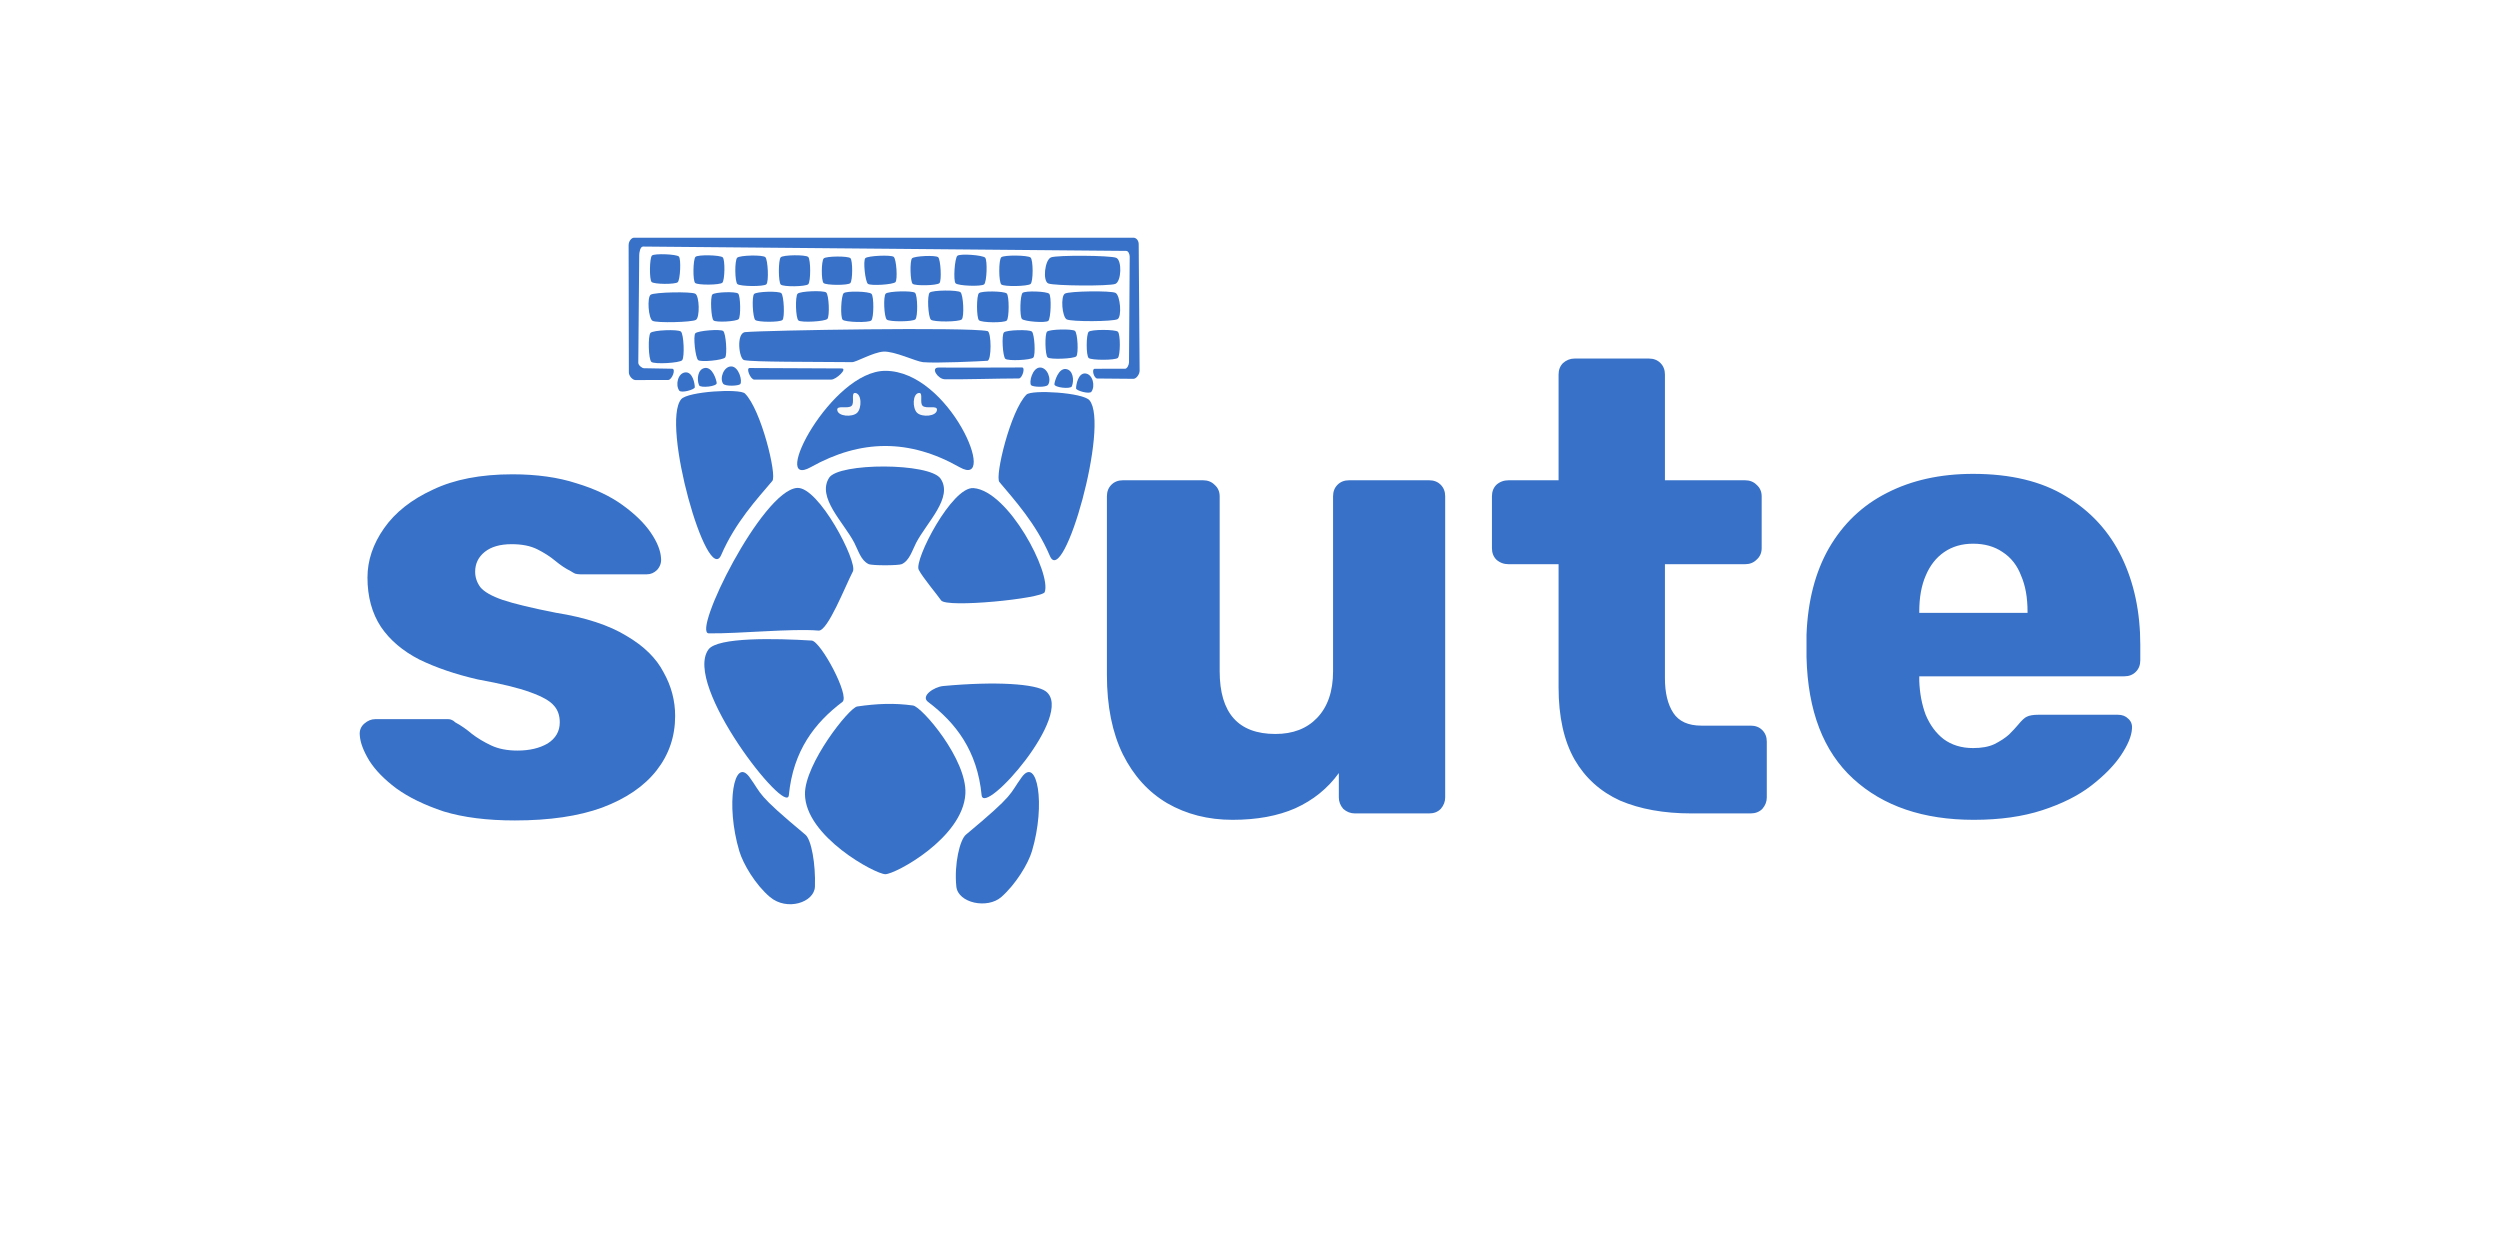
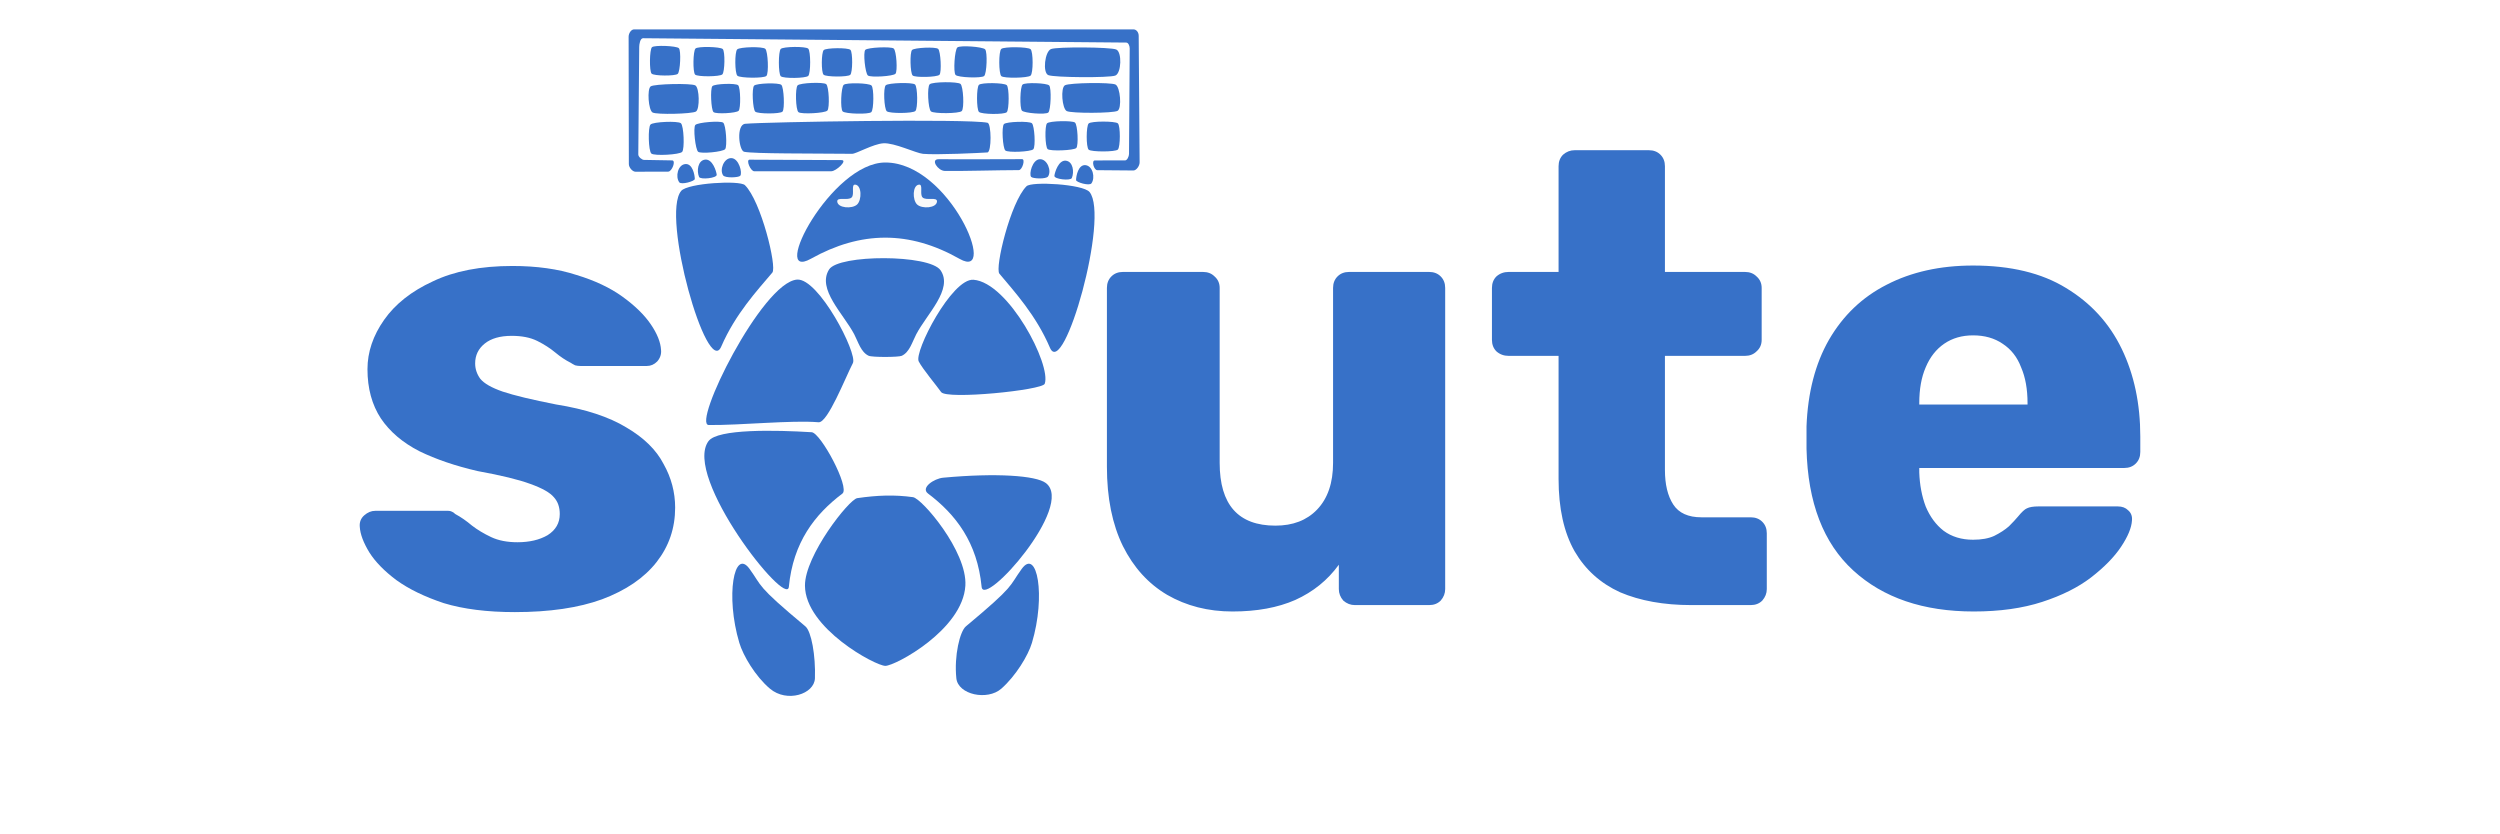
- <svg xmlns="http://www.w3.org/2000/svg" width="1800" height="900" viewBox="0 0 1800 900" fill="none">
-   <path d="M657.349 507.958C643.907 506.098 631.562 506.576 617.226 508.662C611.296 509.525 579.446 549.978 579.575 571.668C579.757 602.293 630.394 629.443 637.45 629.423C644.68 629.404 693.21 603.334 695.07 571.649C696.516 547.017 663.781 508.848 657.349 507.958Z" fill="#3771C8" />
-   <path d="M668.199 505.369C662.61 501.154 672.583 494.546 679.081 493.943C717.174 490.406 745.831 492.351 753.013 497.789C774.379 513.97 708.288 588.238 706.764 572.508C703.666 540.518 688.161 520.425 668.199 505.369Z" fill="#3771C8" />
-   <path d="M606.538 505.369C612.126 501.154 590.906 461.601 584.392 461.201C558.456 459.609 516.632 458.648 510.09 467.641C491.51 493.176 566.448 588.238 567.972 572.508C571.07 540.518 586.575 520.425 606.538 505.369Z" fill="#3771C8" />
-   <path d="M677.595 432.264C674.904 428.338 664.295 415.74 661.476 410.216C657.971 403.345 685.38 350.188 700.927 351.427C726.172 353.439 757.114 412.766 752.198 426.318C750.52 430.944 681.471 437.92 677.595 432.264Z" fill="#3771C8" />
-   <path d="M589.387 454.027C595.933 454.58 608.649 421.907 614.087 411.406C617.633 404.557 589.397 350.069 573.85 351.308C548.605 353.319 497.989 455.886 510.331 456.018C533.101 456.261 570.031 452.394 589.387 454.027Z" fill="#3771C8" />
-   <path d="M615.095 390.794C617.947 396.259 619.823 403.537 625.41 406.143C627.944 407.326 646.985 407.234 649.26 406.182C654.876 403.586 656.792 396.287 659.64 390.794C667.223 376.173 686.505 358.202 677.204 344.609C669.302 333.062 603.81 333.091 596.935 344.027C588.034 358.185 607.357 375.969 615.095 390.794Z" fill="#3771C8" />
-   <path d="M583.811 336.317C619.809 316.208 654.639 315.85 690.975 336.421C719.301 352.458 683.915 267.001 637.45 267.001C598.428 267.001 553.782 353.091 583.811 336.317Z" fill="#3771C8" />
-   <path d="M661.697 282.929C664.872 282.651 661.999 289.883 664.246 292.142C666.783 294.695 674.863 291.491 674.636 295.083C674.331 299.898 663.827 300.557 660.325 297.239C656.846 293.944 656.923 283.346 661.697 282.929Z" fill="#F9F9F9" />
-   <path d="M615.749 282.929C612.574 282.651 615.447 289.883 613.2 292.142C610.663 294.695 602.583 291.491 602.81 295.083C603.115 299.898 613.619 300.557 617.121 297.239C620.6 293.944 620.523 283.346 615.749 282.929Z" fill="#F9F9F9" />
-   <path d="M735.672 559.556C726.187 572.572 731.522 570.911 695.44 600.987C691.137 604.573 686.886 622.102 688.564 638.341C689.789 650.201 710.94 654.662 720.975 645.827C731.286 636.749 740.249 622.052 743.006 612.824C753.096 579.048 746.76 544.34 735.672 559.556Z" fill="#3771C8" />
-   <path d="M539.646 559.556C549.13 572.572 543.795 570.911 579.878 600.987C584.18 604.573 587.315 622.026 586.754 638.341C586.36 649.785 566.595 656.187 554.342 645.827C543.852 636.957 535.068 622.052 532.312 612.824C522.222 579.048 528.558 544.34 539.646 559.556Z" fill="#3771C8" />
-   <path d="M742.413 277.343C743.557 278.668 753.162 279.128 754.591 277.047C757.307 273.093 754.092 264.473 748.732 264.622C743.311 264.772 740.715 275.376 742.413 277.343Z" fill="#3771C8" />
-   <path d="M759.165 276.581C758.91 279.061 770.817 280.325 771.719 278.178C773.529 273.871 772.659 266.312 767.432 265.704C762.146 265.089 759.417 274.129 759.165 276.581Z" fill="#3771C8" />
-   <path d="M774.766 279.64C774.759 281.255 784.397 284.051 785.844 282.009C788.701 277.977 786.852 269.525 781.625 268.917C776.338 268.302 774.779 276.827 774.766 279.64Z" fill="#3771C8" />
-   <path d="M719.554 347.033C716.179 342.992 727.532 295.645 739.074 284.105C742.754 280.424 779.794 282.618 784.443 288.222C799.027 305.801 765.811 423.441 755.955 400.355C745.954 376.927 730.381 359.996 719.554 347.033Z" fill="#3771C8" />
-   <path d="M532.973 276.559C531.816 277.884 522.102 278.344 520.657 276.263C517.911 272.309 521.162 263.689 526.582 263.838C532.065 263.988 534.69 274.592 532.973 276.559Z" fill="#3771C8" />
-   <path d="M516.031 275.797C516.289 278.277 504.248 279.541 503.335 277.394C501.504 273.087 502.384 265.528 507.671 264.92C513.017 264.305 515.776 273.344 516.031 275.797Z" fill="#3771C8" />
-   <path d="M500.253 278.855C500.26 280.47 490.514 283.267 489.05 281.225C486.16 277.193 488.031 268.741 493.317 268.133C498.664 267.518 500.241 276.043 500.253 278.855Z" fill="#3771C8" />
-   <path d="M556.092 346.249C559.505 342.208 548.023 294.861 536.351 283.321C532.628 279.64 495.168 281.834 490.466 287.438C475.717 305.016 509.311 422.657 519.278 399.571C529.392 376.143 545.142 359.212 556.092 346.249Z" fill="#3771C8" />
-   <path d="M456.554 171.15C454.458 171.15 452.6 173.925 452.604 176.483L452.77 268.133C452.775 270.691 455.457 273.649 457.554 273.644L481.117 273.577C483.815 273.569 486.902 265.536 483.928 265.484L463.689 265.128C462.237 265.127 459.554 262.986 459.569 261.213L460.234 183.759C460.249 181.987 460.878 177.501 463.023 177.52L810.934 180.65C812.387 180.663 813.402 183.061 813.39 184.833L812.891 260.855C812.879 262.628 811.554 265.488 810.102 265.486L788.285 265.52C785.694 265.524 787.604 272.506 790.042 272.527L816.078 272.75C818.174 272.745 820.547 269.439 820.528 266.881L819.862 175.767C819.843 173.209 818.174 171.15 816.078 171.15H456.554ZM539.722 264.968C536.86 264.955 540.4 273.324 543.089 273.323L598.543 273.299C602.061 273.298 610.571 265.296 605.918 265.274L539.722 264.968ZM675.805 264.641C669.736 264.594 675.24 272.94 680.222 273.069C690.535 273.334 718.398 272.494 733.582 272.48C735.987 272.478 738.424 264.56 735.901 264.586C724.923 264.698 681.873 264.687 675.805 264.641Z" fill="#3771C8" />
-   <path d="M487.966 203.188C486.155 204.843 470.878 204.756 469.156 203.011C467.434 201.267 467.636 185.634 469.427 183.99C471.219 182.347 487.032 182.997 488.772 184.693C490.511 186.39 489.777 201.533 487.966 203.188Z" fill="#3771C8" />
-   <path d="M520.091 203.556C518.307 205.277 502.271 205.406 500.498 203.721C498.724 202.035 498.98 186.659 500.764 184.936C502.548 183.214 518.547 183.618 520.358 185.293C522.168 186.968 521.875 201.835 520.091 203.556Z" fill="#3771C8" />
-   <path d="M501.081 230.309C498.21 232.046 472.95 232.65 469.88 231.012C466.81 229.374 465.8 213.986 468.508 212.183C471.217 210.381 497.579 209.814 500.608 211.48C503.638 213.147 503.952 228.573 501.081 230.309Z" fill="#3771C8" />
-   <path d="M595.717 229.613C593.96 231.515 576.929 232.39 574.883 230.748C572.837 229.106 572.471 213.332 574.276 211.467C576.081 209.602 592.823 208.964 594.846 210.58C596.869 212.195 597.474 227.71 595.717 229.613Z" fill="#3771C8" />
-   <path d="M531.813 229.766C530.161 231.482 515.521 232.316 513.735 230.698C511.948 229.08 511.292 213.819 512.911 212.036C514.529 210.252 529.755 209.74 531.476 211.386C533.198 213.033 533.465 228.049 531.813 229.766Z" fill="#3771C8" />
-   <path d="M563.396 230.364C561.661 232.138 545.621 232.063 543.791 230.386C541.962 228.71 541.187 213.446 542.961 211.664C544.735 209.882 560.721 209.386 562.566 211.106C564.411 212.826 565.131 228.59 563.396 230.364Z" fill="#3771C8" />
-   <path d="M491.146 259.351C489.279 261.414 471.181 262.362 469.006 260.582C466.832 258.802 466.443 241.697 468.361 239.674C470.279 237.652 488.07 236.96 490.22 238.712C492.37 240.464 493.013 257.288 491.146 259.351Z" fill="#3771C8" />
-   <path d="M551.772 204.697C549.872 206.467 532.858 206.27 530.933 204.536C529.008 202.801 528.895 187.352 530.787 185.555C532.679 183.757 549.161 183.349 551.041 185.168C552.921 186.987 553.671 202.927 551.772 204.697Z" fill="#3771C8" />
-   <path d="M581.914 204.672C580.023 206.419 563.986 206.661 562.156 204.88C560.327 203.1 560.344 186.991 562.154 185.225C563.965 183.458 580.044 183.28 581.912 185.016C583.78 186.753 583.805 202.926 581.914 204.672Z" fill="#3771C8" />
-   <path d="M612.171 203.882C610.363 205.547 594.79 205.455 592.993 203.796C591.196 202.136 591.325 187.705 593.109 186.041C594.893 184.376 610.609 184.208 612.317 185.907C614.024 187.607 613.98 202.216 612.171 203.882Z" fill="#3771C8" />
-   <path d="M644.735 203.106C643.084 204.926 626.783 205.933 624.877 204.346C622.972 202.759 621.292 187.626 623.044 185.877C624.797 184.129 641.443 183.37 643.439 184.915C645.436 186.46 646.387 201.286 644.735 203.106Z" fill="#3771C8" />
-   <path d="M676.406 203.842C674.701 205.61 658.904 205.977 657.115 204.348C655.326 202.719 654.97 187.705 656.691 185.991C658.412 184.276 673.671 183.591 675.472 185.204C677.274 186.816 678.111 202.074 676.406 203.842Z" fill="#3771C8" />
-   <path d="M627.329 230.73C625.442 232.5 608.598 232.014 606.743 230.233C604.888 228.452 605.566 212.825 607.476 211.082C609.387 209.34 625.669 209.73 627.488 211.579C629.307 213.428 629.216 228.96 627.329 230.73Z" fill="#3771C8" />
-   <path d="M708.568 204.741C706.619 206.434 689.753 205.864 688.005 203.954C686.258 202.045 687.357 185.906 689.298 184.178C691.238 182.45 707.511 183.654 709.29 185.518C711.068 187.381 710.517 203.047 708.568 204.741Z" fill="#3771C8" />
-   <path d="M742.007 204.458C740.017 206.187 722.873 206.548 720.948 204.802C719.023 203.056 718.945 186.932 720.946 185.212C722.946 183.491 740.037 183.689 742.005 185.41C743.974 187.13 743.998 202.73 742.007 204.458Z" fill="#3771C8" />
-   <path d="M803.017 204.413C798.591 206.122 759.021 205.843 754.783 204.091C750.545 202.339 752.25 187.005 756.77 185.302C761.289 183.598 799.368 183.868 803.657 185.624C807.946 187.38 807.442 202.705 803.017 204.413Z" fill="#3771C8" />
-   <path d="M659.052 229.936C657.161 231.711 640.407 231.829 638.472 230.095C636.536 228.36 635.848 213.146 637.75 211.385C639.652 209.625 656.862 209.145 658.8 210.826C660.738 212.507 660.944 228.161 659.052 229.936Z" fill="#3771C8" />
-   <path d="M692.435 229.982C690.457 231.847 672.355 231.967 670.296 230.206C668.237 228.445 667.381 212.445 669.415 210.644C671.45 208.844 689.507 208.669 691.554 210.42C693.6 212.171 694.412 228.116 692.435 229.982Z" fill="#3771C8" />
-   <path d="M724.862 230.778C723.08 232.586 706.629 232.389 704.831 230.561C703.033 228.732 702.991 212.894 704.827 211.091C706.663 209.288 722.999 209.567 724.858 211.308C726.717 213.05 726.643 228.971 724.862 230.778Z" fill="#3771C8" />
-   <path d="M754.773 231.013C752.919 232.695 737.561 231.493 735.816 229.68C734.07 227.867 734.434 212.554 736.27 210.88C738.106 209.206 753.69 209.724 755.414 211.522C757.138 213.321 756.627 229.332 754.773 231.013Z" fill="#3771C8" />
-   <path d="M804.636 229.809C801.392 231.593 771.368 231.715 768.037 229.967C764.707 228.218 763.468 213.164 766.791 211.377C770.115 209.59 799.768 209.161 803.179 210.876C806.591 212.592 807.879 228.025 804.636 229.809Z" fill="#3771C8" />
-   <path d="M522.11 257.383C520.493 259.353 504.64 260.887 502.668 259.28C500.695 257.672 498.949 241.868 500.644 239.976C502.339 238.084 518.669 236.776 520.678 238.316C522.687 239.856 523.727 255.412 522.11 257.383Z" fill="#3771C8" />
-   <path d="M711.028 238.386C697.063 235.353 551.097 237.789 536.549 239.124C529.925 239.732 532 258.473 535.791 259.281C542.661 260.746 584.134 260.448 613.522 260.744C616.395 260.773 628.712 253.643 636.003 253.172C643.921 252.661 659.476 260.269 664.536 260.758C673.931 261.666 706.027 260.1 710.925 259.762C714.029 259.549 713.853 239 711.028 238.386Z" fill="#3771C8" />
-   <path d="M743.969 257.471C742.178 259.293 725.711 260.052 723.833 258.338C721.956 256.624 721.024 241.086 722.858 239.318C724.693 237.55 741.069 237.055 742.963 238.74C744.857 240.424 745.76 255.649 743.969 257.471Z" fill="#3771C8" />
-   <path d="M774.928 256.562C773.215 258.333 756.183 259.006 754.311 257.358C752.438 255.71 752.128 240.567 753.877 238.787C755.626 237.008 771.981 236.681 773.954 238.23C775.927 239.778 776.64 254.791 774.928 256.562Z" fill="#3771C8" />
-   <path d="M804.846 257.703C802.98 259.463 785.805 259.461 783.855 257.778C781.906 256.095 781.998 240.675 783.851 238.889C785.704 237.103 802.885 237.121 804.841 238.814C806.798 240.507 806.712 255.942 804.846 257.703Z" fill="#3771C8" />
-   <path d="M1133.71 258.156C1130.63 258.156 1127.86 259.231 1125.4 261.384C1123.25 263.536 1122.17 266.303 1122.17 269.686V345.797H1086.2C1082.81 345.797 1079.89 346.872 1077.43 349.024C1075.28 351.177 1074.2 353.947 1074.2 357.33V394.693C1074.2 398.075 1075.28 400.842 1077.43 402.995C1079.89 405.147 1082.81 406.223 1086.2 406.223H1122.17V494.787C1122.17 516.005 1126.02 533.38 1133.71 546.911C1141.39 560.134 1152.31 569.975 1166.46 576.433C1180.91 582.583 1197.98 585.659 1217.66 585.659H1260.55C1263.94 585.659 1266.71 584.58 1268.86 582.428C1271.01 579.967 1272.09 577.2 1272.09 574.125V533.996C1272.09 530.613 1271.01 527.846 1268.86 525.694C1266.71 523.541 1263.94 522.463 1260.55 522.463H1225.04C1215.5 522.463 1208.74 519.388 1204.74 513.237C1200.74 507.087 1198.75 498.786 1198.75 488.331V406.223H1256.4C1259.79 406.223 1262.56 405.147 1264.71 402.995C1267.17 400.842 1268.4 398.075 1268.4 394.693V357.33C1268.4 353.947 1267.17 351.177 1264.71 349.024C1262.56 346.872 1259.79 345.797 1256.4 345.797H1198.75V269.686C1198.75 266.303 1197.67 263.536 1195.52 261.384C1193.36 259.231 1190.6 258.156 1187.21 258.156H1133.71ZM1420.62 341.184C1396.94 341.184 1376.18 345.796 1358.35 355.022C1340.82 363.94 1326.98 377.164 1316.83 394.693C1306.99 411.913 1301.61 432.669 1300.69 456.962V473.108C1301.61 511.855 1312.83 541.068 1334.36 560.749C1355.89 580.43 1384.79 590.271 1421.08 590.271C1439.84 590.271 1456.29 587.963 1470.44 583.351C1484.58 578.738 1496.26 572.896 1505.49 565.823C1515.02 558.443 1522.25 551.063 1527.17 543.683C1532.09 536.303 1534.7 529.998 1535.01 524.771C1535.32 521.695 1534.4 519.234 1532.24 517.389C1530.4 515.543 1527.94 514.622 1524.86 514.622H1467.67C1463.98 514.622 1461.21 515.084 1459.36 516.007C1457.83 516.622 1455.67 518.619 1452.9 522.001C1451.37 523.846 1449.22 526.154 1446.45 528.922C1443.68 531.382 1440.14 533.687 1435.84 535.839C1431.84 537.684 1426.77 538.609 1420.62 538.609C1412.31 538.609 1405.24 536.455 1399.4 532.15C1393.86 527.845 1389.56 522.003 1386.48 514.622C1383.72 507.242 1382.18 499.092 1381.87 490.174V486.946H1529.48C1532.86 486.946 1535.63 485.871 1537.78 483.718C1539.93 481.566 1541.01 478.796 1541.01 475.413V464.344C1541.01 440.666 1536.55 419.599 1527.63 401.149C1518.71 382.698 1505.34 368.093 1487.5 357.33C1469.97 346.567 1447.68 341.184 1420.62 341.184ZM808.509 345.796C805.126 345.796 802.359 346.872 800.207 349.024C798.054 351.177 796.979 353.947 796.979 357.33V486.023C796.979 508.471 800.821 527.538 808.509 543.221C816.197 558.597 826.806 570.281 840.336 578.276C854.174 586.272 869.858 590.271 887.386 590.271C904.914 590.271 919.984 587.504 932.593 581.969C945.508 576.126 955.963 567.668 963.958 556.598V574.125C963.958 577.2 965.034 579.967 967.186 582.427C969.646 584.58 972.416 585.658 975.491 585.658H1029C1032.38 585.658 1035.15 584.58 1037.3 582.427C1039.45 579.967 1040.53 577.2 1040.53 574.125V357.33C1040.53 353.947 1039.45 351.177 1037.3 349.024C1035.15 346.872 1032.38 345.797 1029 345.797H971.337C967.955 345.797 965.188 346.872 963.035 349.024C960.882 351.177 959.807 353.947 959.807 357.33V483.257C959.807 497.71 955.962 508.932 948.274 516.927C940.894 524.615 930.901 528.46 918.293 528.46C891.539 528.46 878.161 513.393 878.161 483.257V357.33C878.161 353.947 876.931 351.177 874.471 349.024C872.318 346.872 869.552 345.797 866.169 345.797L808.509 345.796ZM1420.62 391.462C1428.92 391.462 1435.99 393.461 1441.84 397.459C1447.99 401.457 1452.44 407.145 1455.21 414.525C1458.29 421.598 1459.83 430.21 1459.83 440.358V441.281H1381.87V440.358C1381.87 430.21 1383.41 421.598 1386.48 414.525C1389.56 407.145 1394.02 401.457 1399.86 397.459C1405.7 393.461 1412.62 391.462 1420.62 391.462Z" fill="#3771C8" />
-   <path d="M370.727 590.717C350.728 590.717 333.652 588.564 319.499 584.256C305.654 579.641 294.27 574.103 285.347 567.642C276.733 561.181 270.271 554.566 265.964 547.797C261.657 540.72 259.349 534.567 259.041 529.337C258.734 525.952 259.811 523.183 262.272 521.029C264.733 518.876 267.348 517.799 270.118 517.799H322.73C323.653 517.799 324.422 517.953 325.037 518.26C325.96 518.568 326.883 519.183 327.806 520.106C331.806 522.26 335.806 525.029 339.806 528.414C343.805 531.49 348.42 534.259 353.651 536.721C358.881 539.182 365.189 540.413 372.573 540.413C381.188 540.413 388.418 538.721 394.264 535.336C400.11 531.644 403.032 526.567 403.032 520.106C403.032 515.184 401.648 511.184 398.879 508.107C396.11 504.723 390.418 501.492 381.803 498.415C373.496 495.339 360.881 492.262 343.959 489.185C327.96 485.493 313.961 480.724 301.962 474.878C289.962 468.725 280.732 460.879 274.271 451.341C267.81 441.496 264.579 429.65 264.579 415.805C264.579 403.498 268.579 391.653 276.579 380.269C284.578 368.885 296.27 359.655 311.653 352.578C327.037 345.194 346.113 341.502 368.881 341.502C386.418 341.502 401.802 343.656 415.032 347.963C428.262 351.963 439.338 357.193 448.26 363.655C457.183 370.116 463.952 376.731 468.567 383.499C473.182 390.268 475.643 396.422 475.951 401.96C476.259 405.037 475.336 407.806 473.182 410.267C471.028 412.421 468.567 413.498 465.798 413.498H417.801C416.57 413.498 415.339 413.344 414.109 413.036C412.878 412.421 411.801 411.805 410.878 411.19C407.186 409.344 403.494 406.883 399.802 403.806C396.11 400.729 391.802 397.96 386.88 395.499C381.957 393.037 375.803 391.807 368.419 391.807C360.112 391.807 353.651 393.653 349.036 397.345C344.421 401.037 342.113 405.806 342.113 411.652C342.113 415.651 343.344 419.343 345.805 422.728C348.574 426.112 353.959 429.189 361.958 431.958C370.265 434.727 383.034 437.804 400.263 441.188C421.493 444.573 438.415 450.111 451.029 457.803C463.644 465.187 472.567 473.955 477.797 484.109C483.335 493.954 486.104 504.415 486.104 515.491C486.104 530.26 481.643 543.336 472.72 554.72C463.798 566.103 450.722 575.026 433.492 581.487C416.57 587.641 395.648 590.717 370.727 590.717Z" fill="#3771C8" />
+ <svg xmlns="http://www.w3.org/2000/svg" width="1800" height="600" viewBox="0 0 1800 600" fill="none">
+   <path d="M657.349 357.958C643.907 356.098 631.562 356.576 617.226 358.662C611.296 359.525 579.446 399.978 579.575 421.668C579.757 452.293 630.394 479.443 637.45 479.423C644.68 479.404 693.21 453.334 695.07 421.649C696.516 397.017 663.781 358.848 657.349 357.958Z" fill="#3771C8" />
+   <path d="M668.199 355.369C662.61 351.154 672.583 344.546 679.081 343.943C717.174 340.406 745.831 342.351 753.013 347.789C774.379 363.97 708.288 438.238 706.764 422.508C703.666 390.518 688.161 370.425 668.199 355.369Z" fill="#3771C8" />
+   <path d="M606.538 355.369C612.126 351.154 590.906 311.601 584.392 311.201C558.456 309.609 516.632 308.648 510.09 317.641C491.51 343.176 566.448 438.238 567.972 422.508C571.07 390.518 586.575 370.425 606.538 355.369Z" fill="#3771C8" />
+   <path d="M677.595 282.264C674.904 278.338 664.295 265.74 661.476 260.216C657.971 253.345 685.38 200.188 700.927 201.427C726.172 203.439 757.114 262.766 752.198 276.318C750.52 280.944 681.471 287.92 677.595 282.264Z" fill="#3771C8" />
+   <path d="M589.387 304.027C595.933 304.58 608.649 271.907 614.087 261.406C617.633 254.557 589.397 200.069 573.85 201.308C548.605 203.319 497.989 305.886 510.331 306.018C533.101 306.261 570.031 302.394 589.387 304.027Z" fill="#3771C8" />
+   <path d="M615.095 240.794C617.947 246.259 619.823 253.537 625.41 256.143C627.944 257.326 646.985 257.234 649.26 256.182C654.876 253.586 656.792 246.287 659.64 240.794C667.223 226.173 686.505 208.202 677.204 194.609C669.302 183.062 603.81 183.091 596.935 194.027C588.034 208.185 607.357 225.969 615.095 240.794Z" fill="#3771C8" />
+   <path d="M583.811 186.317C619.809 166.208 654.639 165.85 690.975 186.421C719.301 202.458 683.915 117.001 637.45 117.001C598.428 117.001 553.782 203.091 583.811 186.317Z" fill="#3771C8" />
+   <path d="M661.697 132.929C664.872 132.651 661.999 139.883 664.246 142.142C666.783 144.695 674.863 141.491 674.636 145.083C674.331 149.898 663.827 150.557 660.325 147.239C656.846 143.944 656.923 133.346 661.697 132.929Z" fill="#F9F9F9" />
+   <path d="M615.749 132.929C612.574 132.651 615.447 139.883 613.2 142.142C610.663 144.695 602.583 141.491 602.81 145.083C603.115 149.898 613.619 150.557 617.121 147.239C620.6 143.944 620.523 133.346 615.749 132.929Z" fill="#F9F9F9" />
+   <path d="M735.672 409.556C726.187 422.572 731.522 420.911 695.44 450.987C691.137 454.573 686.886 472.102 688.564 488.341C689.789 500.201 710.94 504.662 720.975 495.827C731.286 486.749 740.249 472.052 743.006 462.824C753.096 429.048 746.76 394.34 735.672 409.556Z" fill="#3771C8" />
+   <path d="M539.646 409.556C549.13 422.572 543.795 420.911 579.878 450.987C584.18 454.573 587.315 472.026 586.754 488.341C586.36 499.785 566.595 506.187 554.342 495.827C543.852 486.957 535.068 472.052 532.312 462.824C522.222 429.048 528.558 394.34 539.646 409.556Z" fill="#3771C8" />
+   <path d="M742.413 127.343C743.557 128.668 753.162 129.128 754.591 127.047C757.307 123.093 754.092 114.473 748.732 114.622C743.311 114.772 740.715 125.376 742.413 127.343Z" fill="#3771C8" />
+   <path d="M759.165 126.581C758.91 129.061 770.817 130.325 771.719 128.178C773.529 123.871 772.659 116.312 767.432 115.704C762.146 115.089 759.417 124.129 759.165 126.581Z" fill="#3771C8" />
+   <path d="M774.766 129.64C774.759 131.255 784.397 134.051 785.844 132.009C788.701 127.977 786.852 119.525 781.625 118.917C776.338 118.302 774.779 126.827 774.766 129.64Z" fill="#3771C8" />
+   <path d="M719.554 197.033C716.179 192.992 727.532 145.645 739.074 134.105C742.754 130.424 779.794 132.618 784.443 138.222C799.027 155.801 765.811 273.441 755.955 250.355C745.954 226.927 730.381 209.996 719.554 197.033Z" fill="#3771C8" />
+   <path d="M532.973 126.559C531.816 127.884 522.102 128.344 520.657 126.263C517.911 122.309 521.162 113.689 526.582 113.838C532.065 113.988 534.69 124.592 532.973 126.559Z" fill="#3771C8" />
+   <path d="M516.031 125.797C516.289 128.277 504.248 129.541 503.335 127.394C501.504 123.087 502.384 115.528 507.671 114.92C513.017 114.305 515.776 123.344 516.031 125.797Z" fill="#3771C8" />
+   <path d="M500.253 128.855C500.26 130.47 490.514 133.267 489.05 131.225C486.16 127.193 488.031 118.741 493.317 118.133C498.664 117.518 500.241 126.043 500.253 128.855Z" fill="#3771C8" />
+   <path d="M556.092 196.249C559.505 192.208 548.023 144.861 536.351 133.321C532.628 129.64 495.168 131.834 490.466 137.438C475.717 155.016 509.311 272.657 519.278 249.571C529.392 226.143 545.142 209.212 556.092 196.249Z" fill="#3771C8" />
+   <path d="M456.554 21.15C454.458 21.15 452.6 23.925 452.604 26.483L452.77 118.133C452.775 120.691 455.457 123.649 457.554 123.644L481.117 123.577C483.815 123.569 486.902 115.536 483.928 115.484L463.689 115.128C462.237 115.127 459.554 112.986 459.569 111.213L460.234 33.759C460.249 31.987 460.878 27.501 463.023 27.52L810.934 30.65C812.387 30.663 813.402 33.061 813.39 34.833L812.891 110.855C812.879 112.628 811.554 115.488 810.102 115.486L788.285 115.52C785.694 115.524 787.604 122.506 790.042 122.527L816.078 122.75C818.174 122.745 820.547 119.439 820.528 116.881L819.862 25.767C819.843 23.209 818.174 21.15 816.078 21.15H456.554ZM539.722 114.968C536.86 114.955 540.4 123.324 543.089 123.323L598.543 123.299C602.061 123.298 610.571 115.296 605.918 115.274L539.722 114.968ZM675.805 114.641C669.736 114.594 675.24 122.94 680.222 123.069C690.535 123.334 718.398 122.494 733.582 122.48C735.987 122.478 738.424 114.56 735.901 114.586C724.923 114.698 681.873 114.687 675.805 114.641Z" fill="#3771C8" />
+   <path d="M487.966 53.188C486.155 54.843 470.878 54.756 469.156 53.011C467.434 51.267 467.636 35.634 469.427 33.99C471.219 32.347 487.032 32.997 488.772 34.693C490.511 36.39 489.777 51.533 487.966 53.188Z" fill="#3771C8" />
+   <path d="M520.091 53.556C518.307 55.277 502.271 55.406 500.498 53.721C498.724 52.035 498.98 36.659 500.764 34.936C502.548 33.214 518.547 33.618 520.358 35.293C522.168 36.968 521.875 51.835 520.091 53.556Z" fill="#3771C8" />
+   <path d="M501.081 80.309C498.21 82.046 472.95 82.65 469.88 81.012C466.81 79.374 465.8 63.986 468.508 62.183C471.217 60.381 497.579 59.814 500.608 61.48C503.638 63.147 503.952 78.573 501.081 80.309Z" fill="#3771C8" />
+   <path d="M595.717 79.613C593.96 81.515 576.929 82.389 574.883 80.748C572.837 79.106 572.471 63.332 574.276 61.467C576.081 59.602 592.823 58.964 594.846 60.58C596.869 62.195 597.474 77.71 595.717 79.613Z" fill="#3771C8" />
+   <path d="M531.813 79.766C530.161 81.482 515.521 82.316 513.735 80.698C511.948 79.08 511.292 63.819 512.911 62.036C514.529 60.252 529.755 59.74 531.476 61.386C533.198 63.033 533.465 78.049 531.813 79.766Z" fill="#3771C8" />
+   <path d="M563.396 80.364C561.661 82.138 545.621 82.063 543.791 80.386C541.962 78.71 541.187 63.446 542.961 61.664C544.735 59.882 560.721 59.386 562.566 61.106C564.411 62.826 565.131 78.59 563.396 80.364Z" fill="#3771C8" />
+   <path d="M491.146 109.351C489.279 111.414 471.181 112.362 469.006 110.582C466.832 108.802 466.443 91.697 468.361 89.674C470.279 87.652 488.07 86.96 490.22 88.712C492.37 90.464 493.013 107.288 491.146 109.351Z" fill="#3771C8" />
+   <path d="M551.772 54.697C549.872 56.467 532.858 56.27 530.933 54.536C529.008 52.801 528.895 37.352 530.787 35.555C532.679 33.757 549.161 33.349 551.041 35.168C552.921 36.987 553.671 52.927 551.772 54.697Z" fill="#3771C8" />
+   <path d="M581.914 54.672C580.023 56.419 563.986 56.661 562.156 54.88C560.327 53.099 560.344 36.991 562.154 35.225C563.965 33.458 580.044 33.28 581.912 35.017C583.78 36.753 583.805 52.926 581.914 54.672Z" fill="#3771C8" />
+   <path d="M612.171 53.882C610.363 55.547 594.79 55.455 592.993 53.796C591.196 52.136 591.325 37.705 593.109 36.041C594.893 34.376 610.609 34.208 612.317 35.907C614.024 37.607 613.98 52.216 612.171 53.882Z" fill="#3771C8" />
+   <path d="M644.735 53.106C643.084 54.926 626.783 55.933 624.877 54.346C622.972 52.758 621.292 37.626 623.044 35.877C624.797 34.129 641.443 33.37 643.439 34.915C645.436 36.46 646.387 51.286 644.735 53.106Z" fill="#3771C8" />
+   <path d="M676.406 53.842C674.701 55.61 658.904 55.977 657.115 54.348C655.326 52.719 654.97 37.705 656.691 35.991C658.412 34.276 673.671 33.591 675.472 35.204C677.274 36.816 678.111 52.074 676.406 53.842Z" fill="#3771C8" />
+   <path d="M627.329 80.73C625.442 82.5 608.598 82.014 606.743 80.233C604.888 78.452 605.566 62.825 607.476 61.082C609.387 59.34 625.669 59.73 627.488 61.579C629.307 63.428 629.216 78.96 627.329 80.73Z" fill="#3771C8" />
+   <path d="M708.568 54.741C706.619 56.434 689.753 55.864 688.005 53.954C686.258 52.045 687.357 35.906 689.298 34.178C691.238 32.45 707.511 33.654 709.29 35.518C711.068 37.381 710.517 53.047 708.568 54.741Z" fill="#3771C8" />
+   <path d="M742.007 54.458C740.017 56.187 722.873 56.548 720.948 54.802C719.023 53.056 718.945 36.932 720.946 35.212C722.946 33.492 740.037 33.689 742.005 35.41C743.974 37.13 743.998 52.73 742.007 54.458Z" fill="#3771C8" />
+   <path d="M803.017 54.413C798.591 56.122 759.021 55.843 754.783 54.091C750.545 52.339 752.25 37.005 756.77 35.302C761.289 33.598 799.368 33.868 803.657 35.624C807.946 37.38 807.442 52.705 803.017 54.413Z" fill="#3771C8" />
+   <path d="M659.052 79.936C657.161 81.711 640.407 81.829 638.472 80.095C636.536 78.36 635.848 63.146 637.75 61.385C639.652 59.625 656.862 59.145 658.8 60.826C660.738 62.507 660.944 78.161 659.052 79.936Z" fill="#3771C8" />
+   <path d="M692.435 79.982C690.457 81.847 672.355 81.967 670.296 80.206C668.237 78.445 667.381 62.445 669.415 60.644C671.45 58.844 689.507 58.669 691.554 60.42C693.6 62.171 694.412 78.116 692.435 79.982Z" fill="#3771C8" />
+   <path d="M724.862 80.778C723.08 82.586 706.629 82.389 704.831 80.561C703.033 78.732 702.991 62.894 704.827 61.091C706.663 59.288 722.999 59.567 724.858 61.308C726.717 63.05 726.643 78.971 724.862 80.778Z" fill="#3771C8" />
+   <path d="M754.773 81.013C752.919 82.695 737.561 81.493 735.816 79.68C734.07 77.867 734.434 62.554 736.27 60.88C738.106 59.206 753.69 59.724 755.414 61.523C757.138 63.321 756.627 79.332 754.773 81.013Z" fill="#3771C8" />
+   <path d="M804.636 79.809C801.392 81.593 771.368 81.715 768.037 79.967C764.707 78.218 763.468 63.164 766.791 61.377C770.115 59.59 799.768 59.161 803.179 60.876C806.591 62.592 807.879 78.025 804.636 79.809Z" fill="#3771C8" />
+   <path d="M522.11 107.383C520.493 109.353 504.64 110.887 502.668 109.28C500.695 107.672 498.949 91.868 500.644 89.976C502.339 88.084 518.669 86.776 520.678 88.316C522.687 89.856 523.727 105.412 522.11 107.383Z" fill="#3771C8" />
+   <path d="M711.028 88.386C697.063 85.353 551.097 87.789 536.549 89.124C529.925 89.732 532 108.473 535.791 109.281C542.661 110.746 584.134 110.448 613.522 110.744C616.395 110.773 628.712 103.643 636.003 103.172C643.921 102.661 659.476 110.269 664.536 110.758C673.931 111.666 706.027 110.1 710.925 109.762C714.029 109.549 713.853 89 711.028 88.386Z" fill="#3771C8" />
+   <path d="M743.969 107.471C742.178 109.293 725.711 110.052 723.833 108.338C721.956 106.624 721.024 91.086 722.858 89.318C724.693 87.55 741.069 87.055 742.963 88.74C744.857 90.424 745.76 105.649 743.969 107.471Z" fill="#3771C8" />
+   <path d="M774.928 106.562C773.215 108.333 756.183 109.006 754.311 107.358C752.438 105.71 752.128 90.567 753.877 88.787C755.626 87.008 771.981 86.681 773.954 88.23C775.927 89.778 776.64 104.791 774.928 106.562Z" fill="#3771C8" />
+   <path d="M804.846 107.703C802.98 109.463 785.805 109.461 783.855 107.778C781.906 106.095 781.998 90.675 783.851 88.889C785.704 87.103 802.885 87.121 804.841 88.814C806.798 90.507 806.712 105.942 804.846 107.703Z" fill="#3771C8" />
+   <path d="M1133.71 108.156C1130.63 108.156 1127.86 109.231 1125.4 111.384C1123.25 113.536 1122.17 116.303 1122.17 119.686V195.797H1086.2C1082.81 195.797 1079.89 196.872 1077.43 199.024C1075.28 201.177 1074.2 203.947 1074.2 207.33V244.693C1074.2 248.075 1075.28 250.842 1077.43 252.995C1079.89 255.147 1082.81 256.223 1086.2 256.223H1122.17V344.787C1122.17 366.005 1126.02 383.38 1133.71 396.911C1141.39 410.134 1152.31 419.975 1166.46 426.433C1180.91 432.583 1197.98 435.659 1217.66 435.659H1260.55C1263.94 435.659 1266.71 434.58 1268.86 432.428C1271.01 429.967 1272.09 427.2 1272.09 424.125V383.996C1272.09 380.613 1271.01 377.846 1268.86 375.694C1266.71 373.541 1263.94 372.463 1260.55 372.463H1225.04C1215.5 372.463 1208.74 369.388 1204.74 363.237C1200.74 357.087 1198.75 348.786 1198.75 338.331V256.223H1256.4C1259.79 256.223 1262.56 255.147 1264.71 252.995C1267.17 250.842 1268.4 248.075 1268.4 244.693V207.33C1268.4 203.947 1267.17 201.177 1264.71 199.024C1262.56 196.872 1259.79 195.797 1256.4 195.797H1198.75V119.686C1198.75 116.303 1197.67 113.536 1195.52 111.384C1193.36 109.231 1190.6 108.156 1187.21 108.156H1133.71ZM1420.62 191.184C1396.94 191.184 1376.18 195.796 1358.35 205.022C1340.82 213.94 1326.98 227.164 1316.83 244.693C1306.99 261.913 1301.61 282.669 1300.69 306.962V323.108C1301.61 361.855 1312.83 391.068 1334.36 410.749C1355.89 430.43 1384.79 440.271 1421.08 440.271C1439.84 440.271 1456.29 437.963 1470.44 433.351C1484.58 428.738 1496.26 422.896 1505.49 415.823C1515.02 408.443 1522.25 401.063 1527.17 393.683C1532.09 386.303 1534.7 379.998 1535.01 374.771C1535.32 371.695 1534.4 369.234 1532.24 367.389C1530.4 365.543 1527.94 364.622 1524.86 364.622H1467.67C1463.98 364.622 1461.21 365.084 1459.36 366.007C1457.83 366.622 1455.67 368.619 1452.9 372.001C1451.37 373.846 1449.22 376.154 1446.45 378.922C1443.68 381.382 1440.14 383.687 1435.84 385.839C1431.84 387.684 1426.77 388.609 1420.62 388.609C1412.31 388.609 1405.24 386.455 1399.4 382.15C1393.86 377.845 1389.56 372.003 1386.48 364.622C1383.72 357.242 1382.18 349.092 1381.87 340.174V336.946H1529.48C1532.86 336.946 1535.63 335.871 1537.78 333.718C1539.93 331.566 1541.01 328.796 1541.01 325.413V314.344C1541.01 290.666 1536.55 269.599 1527.63 251.149C1518.71 232.698 1505.34 218.093 1487.5 207.33C1469.97 196.567 1447.68 191.184 1420.62 191.184ZM808.509 195.796C805.126 195.796 802.359 196.872 800.207 199.024C798.054 201.177 796.979 203.947 796.979 207.33V336.023C796.979 358.471 800.821 377.538 808.509 393.221C816.197 408.597 826.806 420.281 840.336 428.276C854.174 436.272 869.858 440.271 887.386 440.271C904.914 440.271 919.984 437.504 932.593 431.969C945.508 426.126 955.963 417.668 963.958 406.598V424.125C963.958 427.2 965.034 429.967 967.186 432.427C969.646 434.58 972.416 435.658 975.491 435.658H1029C1032.38 435.658 1035.15 434.58 1037.3 432.427C1039.45 429.967 1040.53 427.2 1040.53 424.125V207.33C1040.53 203.947 1039.45 201.177 1037.3 199.024C1035.15 196.872 1032.38 195.797 1029 195.797H971.337C967.955 195.797 965.188 196.872 963.035 199.024C960.882 201.177 959.807 203.947 959.807 207.33V333.257C959.807 347.71 955.962 358.932 948.274 366.927C940.894 374.615 930.901 378.46 918.293 378.46C891.539 378.46 878.161 363.393 878.161 333.257V207.33C878.161 203.947 876.931 201.177 874.471 199.024C872.318 196.872 869.552 195.797 866.169 195.797L808.509 195.796ZM1420.62 241.462C1428.92 241.462 1435.99 243.461 1441.84 247.459C1447.99 251.457 1452.44 257.145 1455.21 264.525C1458.29 271.598 1459.83 280.21 1459.83 290.358V291.281H1381.87V290.358C1381.87 280.21 1383.41 271.598 1386.48 264.525C1389.56 257.145 1394.02 251.457 1399.86 247.459C1405.7 243.461 1412.62 241.462 1420.62 241.462Z" fill="#3771C8" />
+   <path d="M370.727 440.717C350.728 440.717 333.652 438.564 319.499 434.256C305.654 429.641 294.27 424.103 285.347 417.642C276.733 411.181 270.271 404.566 265.964 397.797C261.657 390.72 259.349 384.567 259.041 379.337C258.734 375.952 259.811 373.183 262.272 371.029C264.733 368.876 267.348 367.799 270.118 367.799H322.73C323.653 367.799 324.422 367.953 325.037 368.26C325.96 368.568 326.883 369.183 327.806 370.106C331.806 372.26 335.806 375.029 339.806 378.414C343.805 381.49 348.42 384.259 353.651 386.721C358.881 389.182 365.189 390.413 372.573 390.413C381.188 390.413 388.418 388.721 394.264 385.336C400.11 381.644 403.032 376.567 403.032 370.106C403.032 365.184 401.648 361.184 398.879 358.107C396.11 354.723 390.418 351.492 381.803 348.415C373.496 345.339 360.881 342.262 343.959 339.185C327.96 335.493 313.961 330.724 301.962 324.878C289.962 318.725 280.732 310.879 274.271 301.341C267.81 291.496 264.579 279.65 264.579 265.805C264.579 253.498 268.579 241.653 276.579 230.269C284.578 218.885 296.27 209.655 311.653 202.578C327.037 195.194 346.113 191.502 368.881 191.502C386.418 191.502 401.802 193.656 415.032 197.963C428.262 201.963 439.338 207.193 448.26 213.655C457.183 220.116 463.952 226.731 468.567 233.499C473.182 240.268 475.643 246.422 475.951 251.96C476.259 255.037 475.336 257.806 473.182 260.267C471.028 262.421 468.567 263.498 465.798 263.498H417.801C416.57 263.498 415.339 263.344 414.109 263.036C412.878 262.421 411.801 261.805 410.878 261.19C407.186 259.344 403.494 256.883 399.802 253.806C396.11 250.729 391.802 247.96 386.88 245.499C381.957 243.037 375.803 241.807 368.419 241.807C360.112 241.807 353.651 243.653 349.036 247.345C344.421 251.037 342.113 255.806 342.113 261.652C342.113 265.651 343.344 269.343 345.805 272.728C348.574 276.112 353.959 279.189 361.958 281.958C370.265 284.727 383.034 287.804 400.263 291.188C421.493 294.573 438.415 300.111 451.029 307.803C463.644 315.187 472.567 323.955 477.797 334.109C483.335 343.954 486.104 354.415 486.104 365.491C486.104 380.26 481.643 393.336 472.72 404.72C463.798 416.103 450.722 425.026 433.492 431.487C416.57 437.641 395.648 440.717 370.727 440.717Z" fill="#3771C8" />
</svg>
